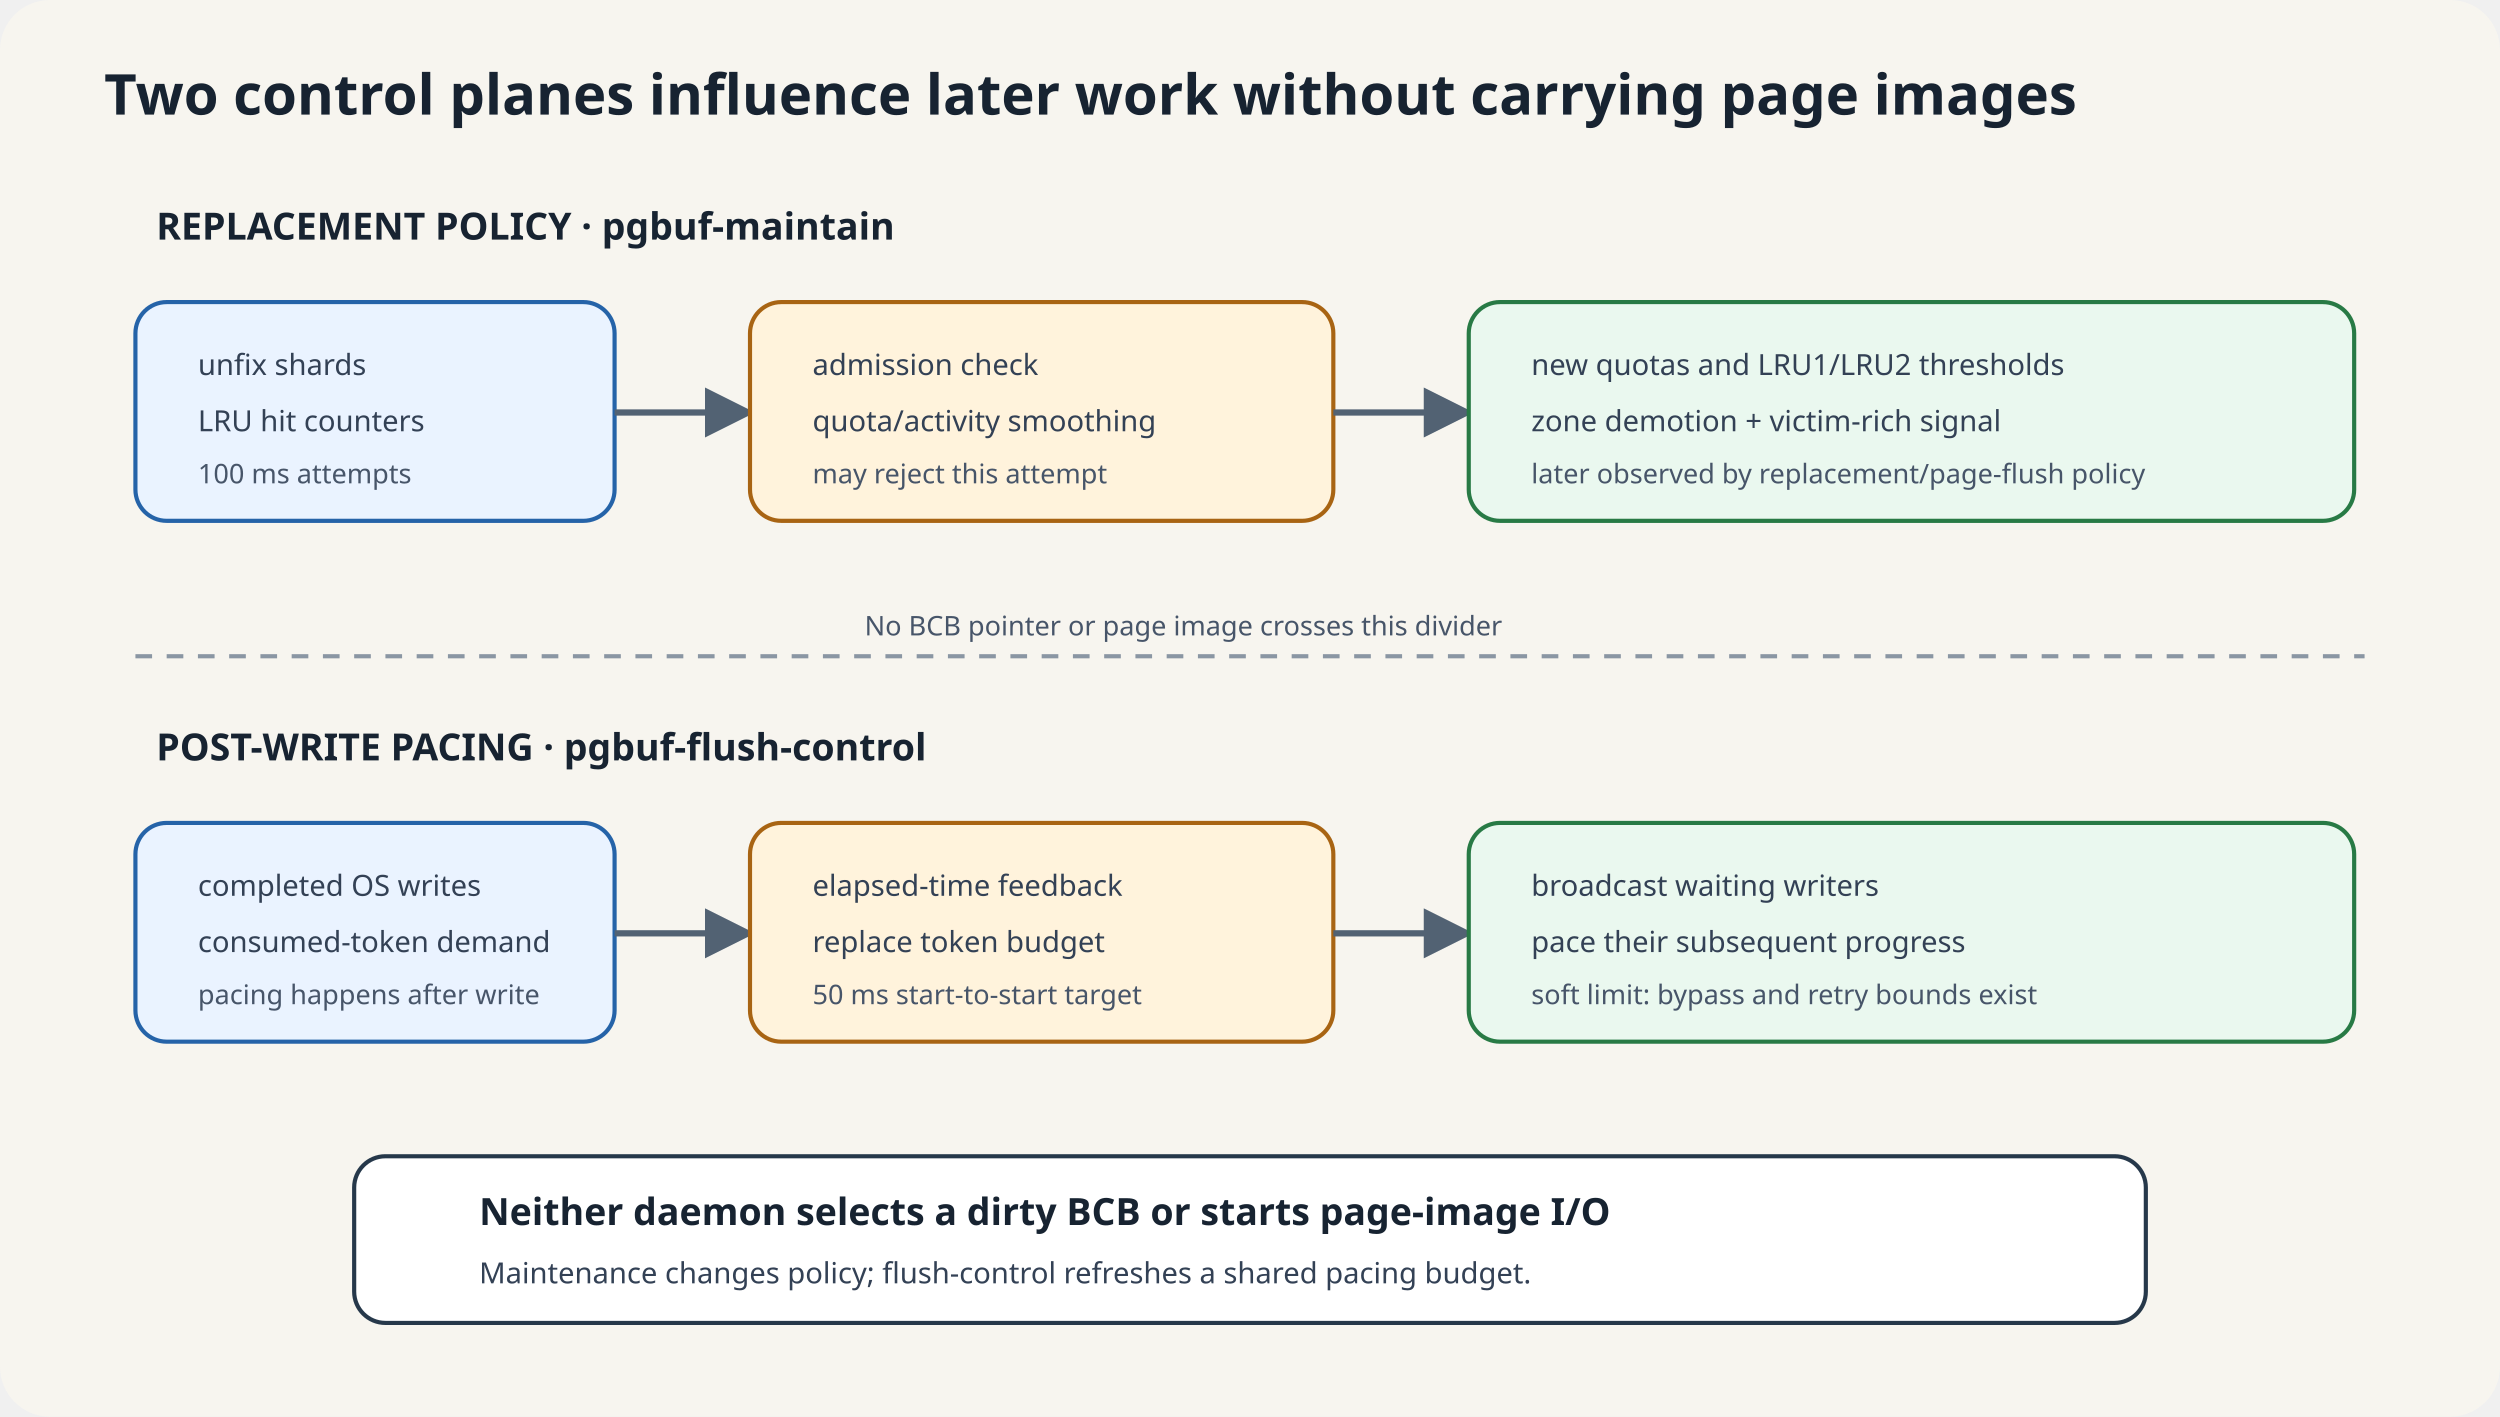
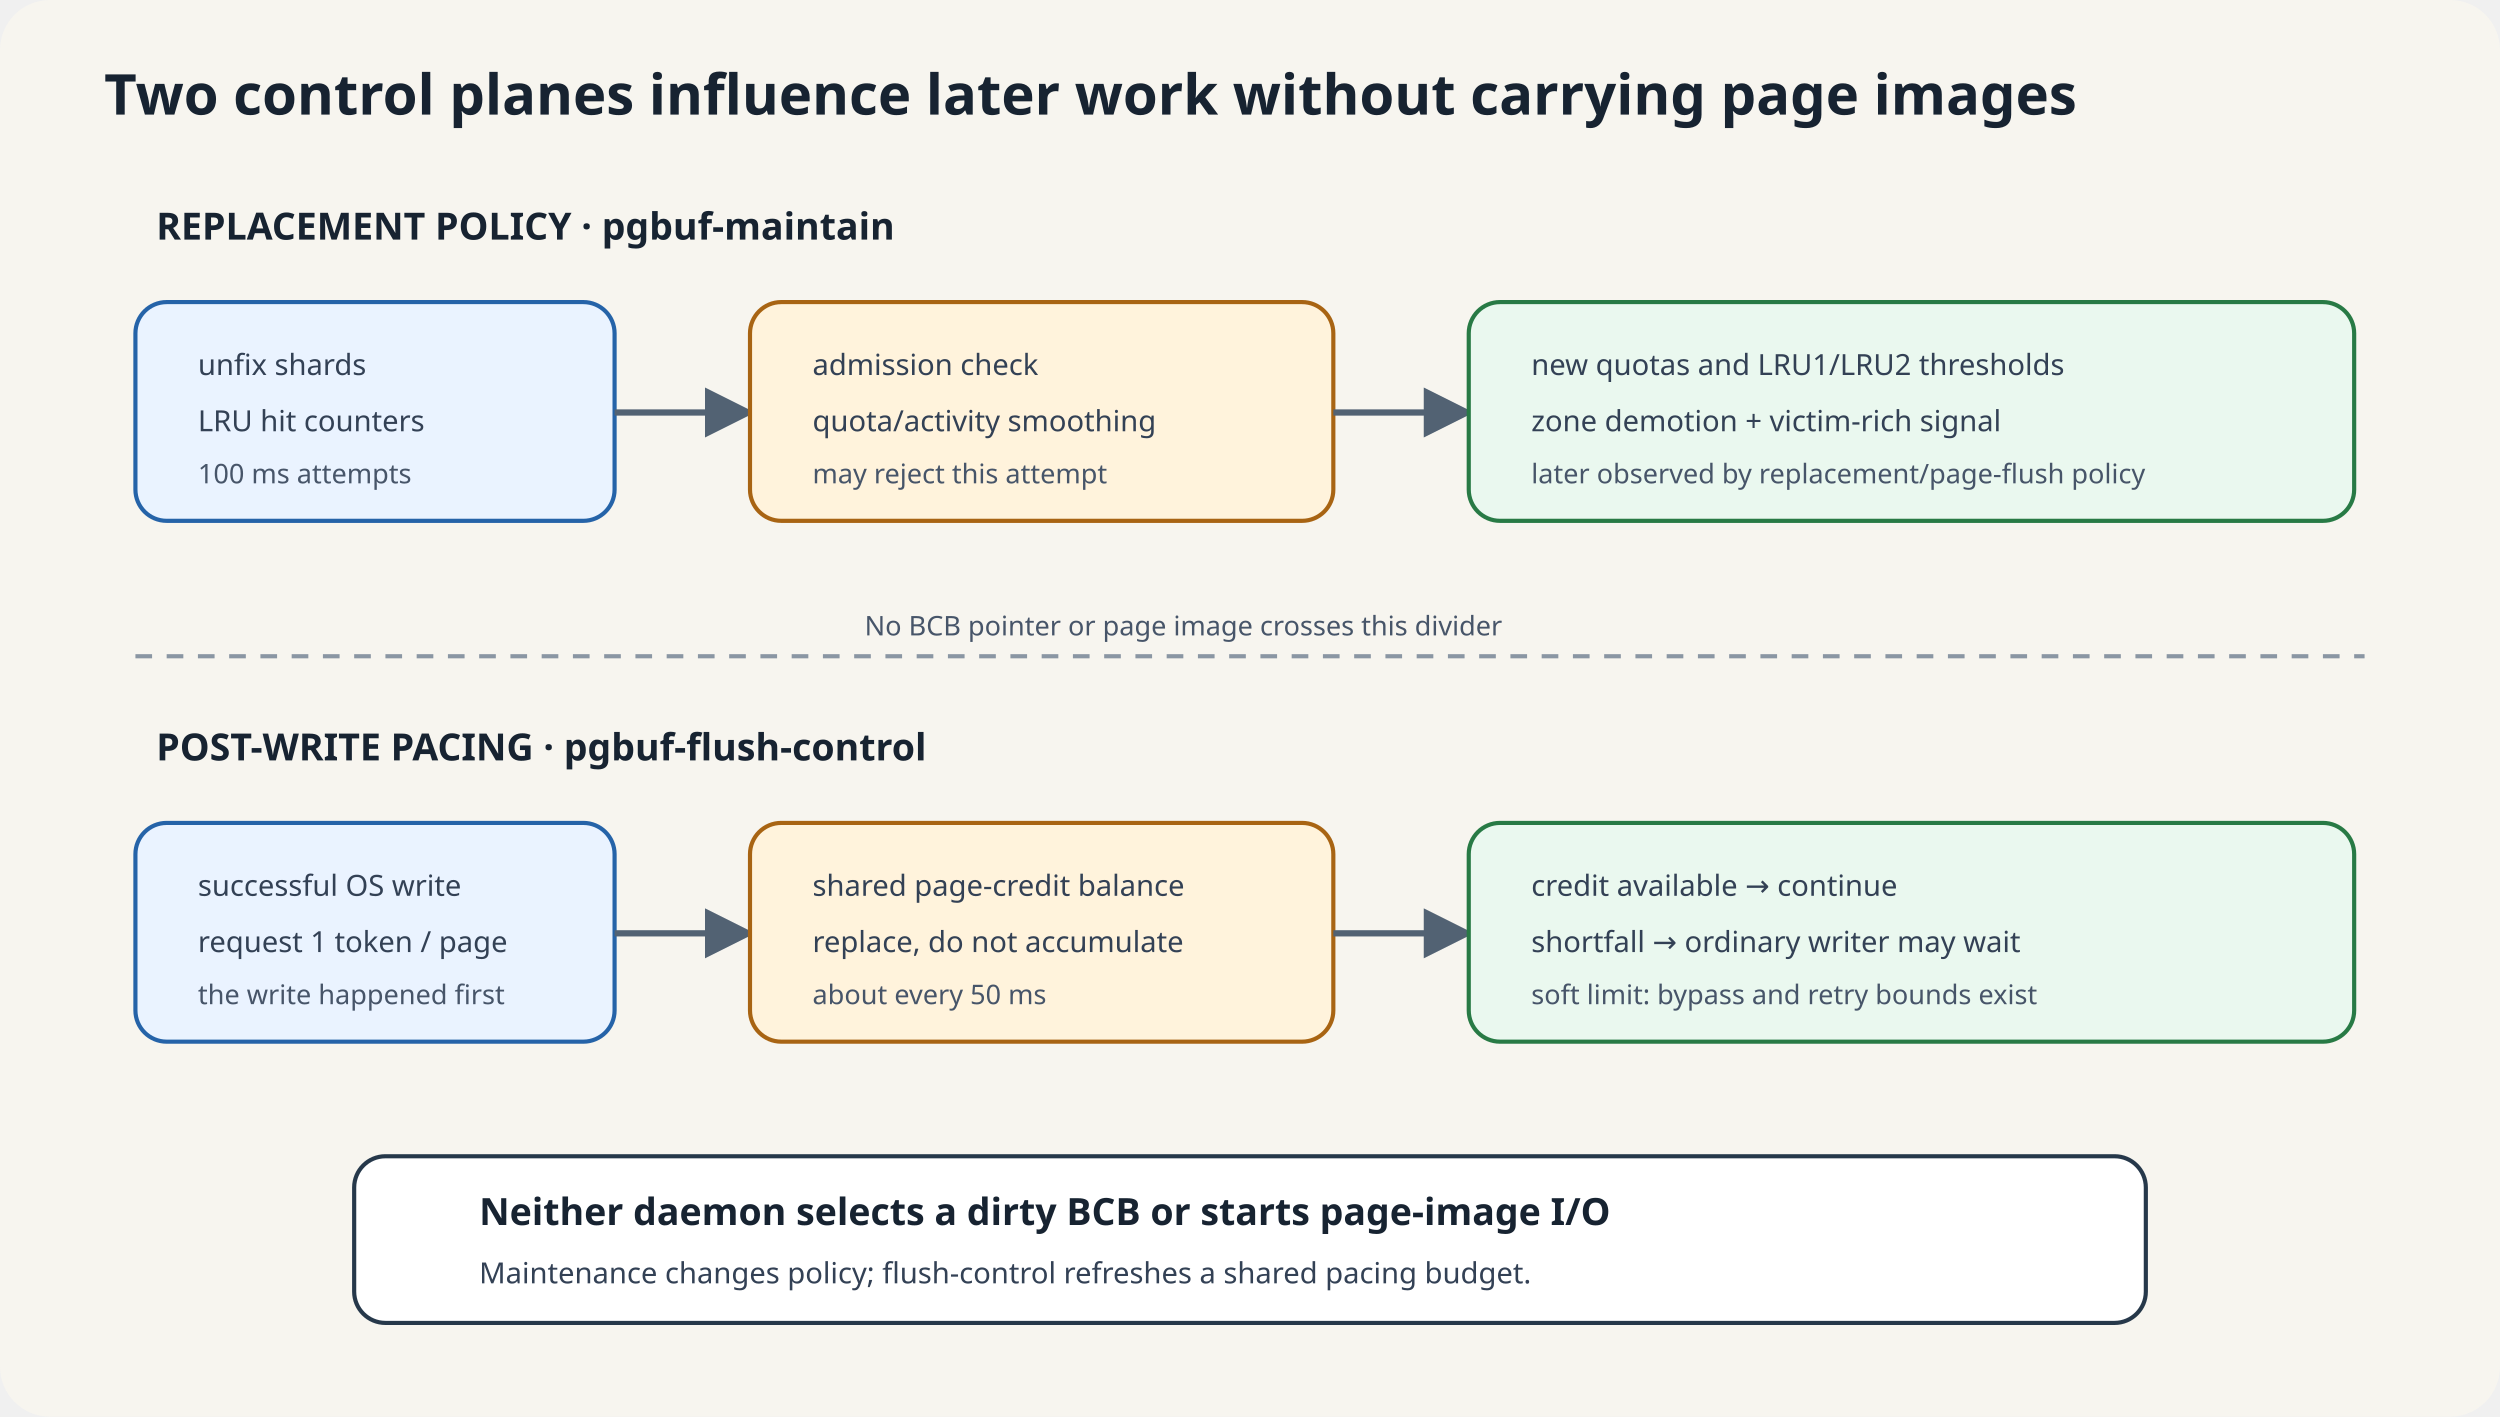
<svg xmlns="http://www.w3.org/2000/svg" viewBox="0 0 1200 680" role="img" aria-labelledby="title desc">
  <defs>
    <style>.bg{fill:#f7f5ef}.box{fill:#fff;stroke:#26384a;stroke-width:2}.blue{fill:#eaf3ff;stroke:#2563a8}.orange{fill:#fff3dc;stroke:#a86413}.green{fill:#eaf8ef;stroke:#287a45}.h{font:700 27px system-ui,sans-serif;fill:#172331}.t{font:700 18px system-ui,sans-serif;fill:#172331}.s{font:14px system-ui,sans-serif;fill:#334155}.tiny{font:13px system-ui,sans-serif;fill:#475569}.arrow{stroke:#526273;stroke-width:3;fill:none;marker-end:url(#m)}.divide{stroke:#8a96a3;stroke-width:2;stroke-dasharray:8 7}</style>
    <marker id="m" viewBox="0 0 10 10" refX="9" refY="5" markerWidth="8" markerHeight="8" orient="auto">
      <path d="M0 0l10 5-10 5z" fill="#526273" />
    </marker>
  </defs>
  <rect class="bg" width="1200" height="680" rx="24" />
  <text class="h" x="50" y="55">Two control planes influence later work without carrying page images</text>
  <text class="t" x="75" y="115">REPLACEMENT POLICY · pgbuf-maintain</text>
  <rect class="box blue" x="65" y="145" width="230" height="105" rx="15" />
  <text class="s" x="95" y="180">unfix shards</text>
  <text class="s" x="95" y="207">LRU hit counters</text>
  <text class="tiny" x="95" y="232">100 ms attempts</text>
  <path class="arrow" d="M295 198h65" />
  <rect class="box orange" x="360" y="145" width="280" height="105" rx="15" />
  <text class="s" x="390" y="180">admission check</text>
  <text class="s" x="390" y="207">quota/activity smoothing</text>
  <text class="tiny" x="390" y="232">may reject this attempt</text>
  <path class="arrow" d="M640 198h65" />
  <rect class="box green" x="705" y="145" width="425" height="105" rx="15" />
  <text class="s" x="735" y="180">new quotas and LRU1/LRU2 thresholds</text>
  <text class="s" x="735" y="207">zone demotion + victim-rich signal</text>
  <text class="tiny" x="735" y="232">later observed by replacement/page-flush policy</text>
  <line class="divide" x1="65" y1="315" x2="1135" y2="315" />
  <text class="tiny" x="415" y="305">No BCB pointer or page image crosses this divider</text>
  <text class="t" x="75" y="365">POST-WRITE PACING · pgbuf-flush-control</text>
  <rect class="box blue" x="65" y="395" width="230" height="105" rx="15" />
-   <text class="s" x="95" y="430">completed OS writes</text>
-   <text class="s" x="95" y="457">consumed-token demand</text>
-   <text class="tiny" x="95" y="482">pacing happens after write</text>
+   <text class="s" x="95" y="430">successful OS write</text>
+   <text class="s" x="95" y="457">request 1 token / page</text>
+   <text class="tiny" x="95" y="482">the write happened first</text>
  <path class="arrow" d="M295 448h65" />
  <rect class="box orange" x="360" y="395" width="280" height="105" rx="15" />
-   <text class="s" x="390" y="430">elapsed-time feedback</text>
-   <text class="s" x="390" y="457">replace token budget</text>
-   <text class="tiny" x="390" y="482">50 ms start-to-start target</text>
+   <text class="s" x="390" y="430">shared page-credit balance</text>
+   <text class="s" x="390" y="457">replace, do not accumulate</text>
+   <text class="tiny" x="390" y="482">about every 50 ms</text>
  <path class="arrow" d="M640 448h65" />
  <rect class="box green" x="705" y="395" width="425" height="105" rx="15" />
-   <text class="s" x="735" y="430">broadcast waiting writers</text>
-   <text class="s" x="735" y="457">pace their subsequent progress</text>
+   <text class="s" x="735" y="430">credit available → continue</text>
+   <text class="s" x="735" y="457">shortfall → ordinary writer may wait</text>
  <text class="tiny" x="735" y="482">soft limit: bypass and retry bounds exist</text>
  <rect class="box" x="170" y="555" width="860" height="80" rx="15" />
  <text class="t" x="230" y="588">Neither daemon selects a dirty BCB or starts page-image I/O</text>
  <text class="s" x="230" y="616">Maintenance changes policy; flush-control refreshes a shared pacing budget.</text>
</svg>
